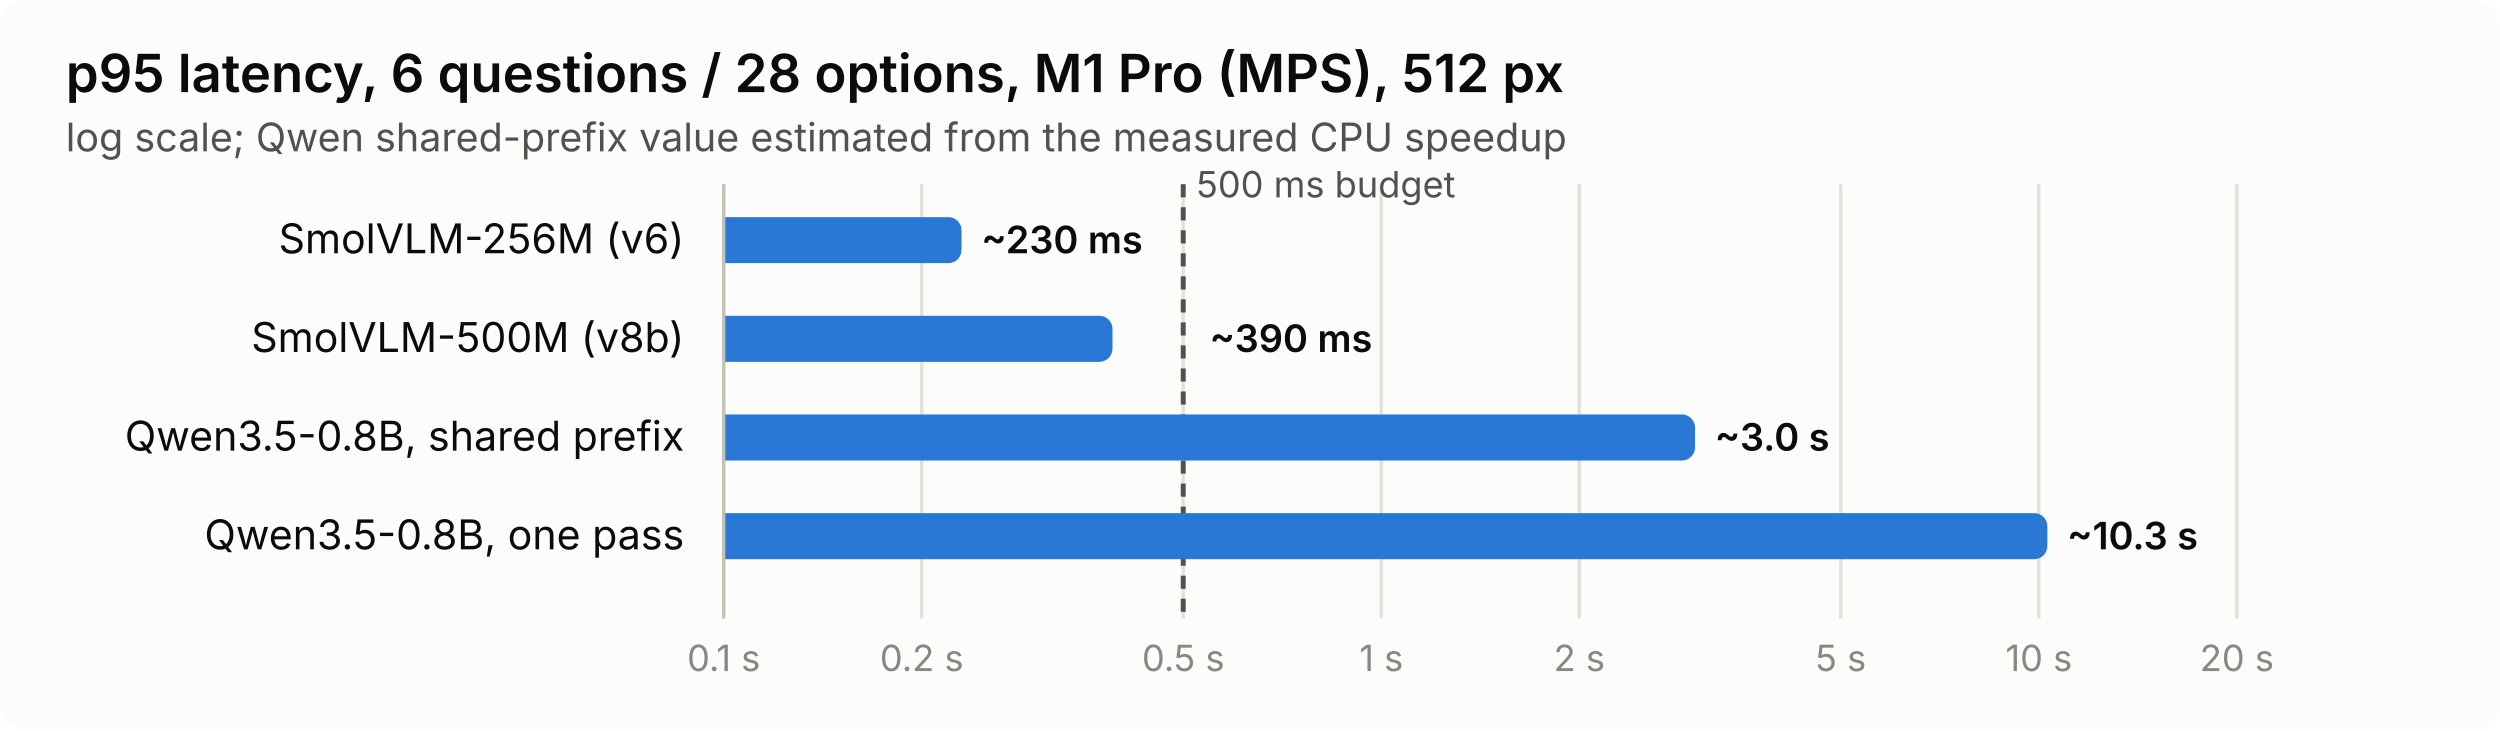
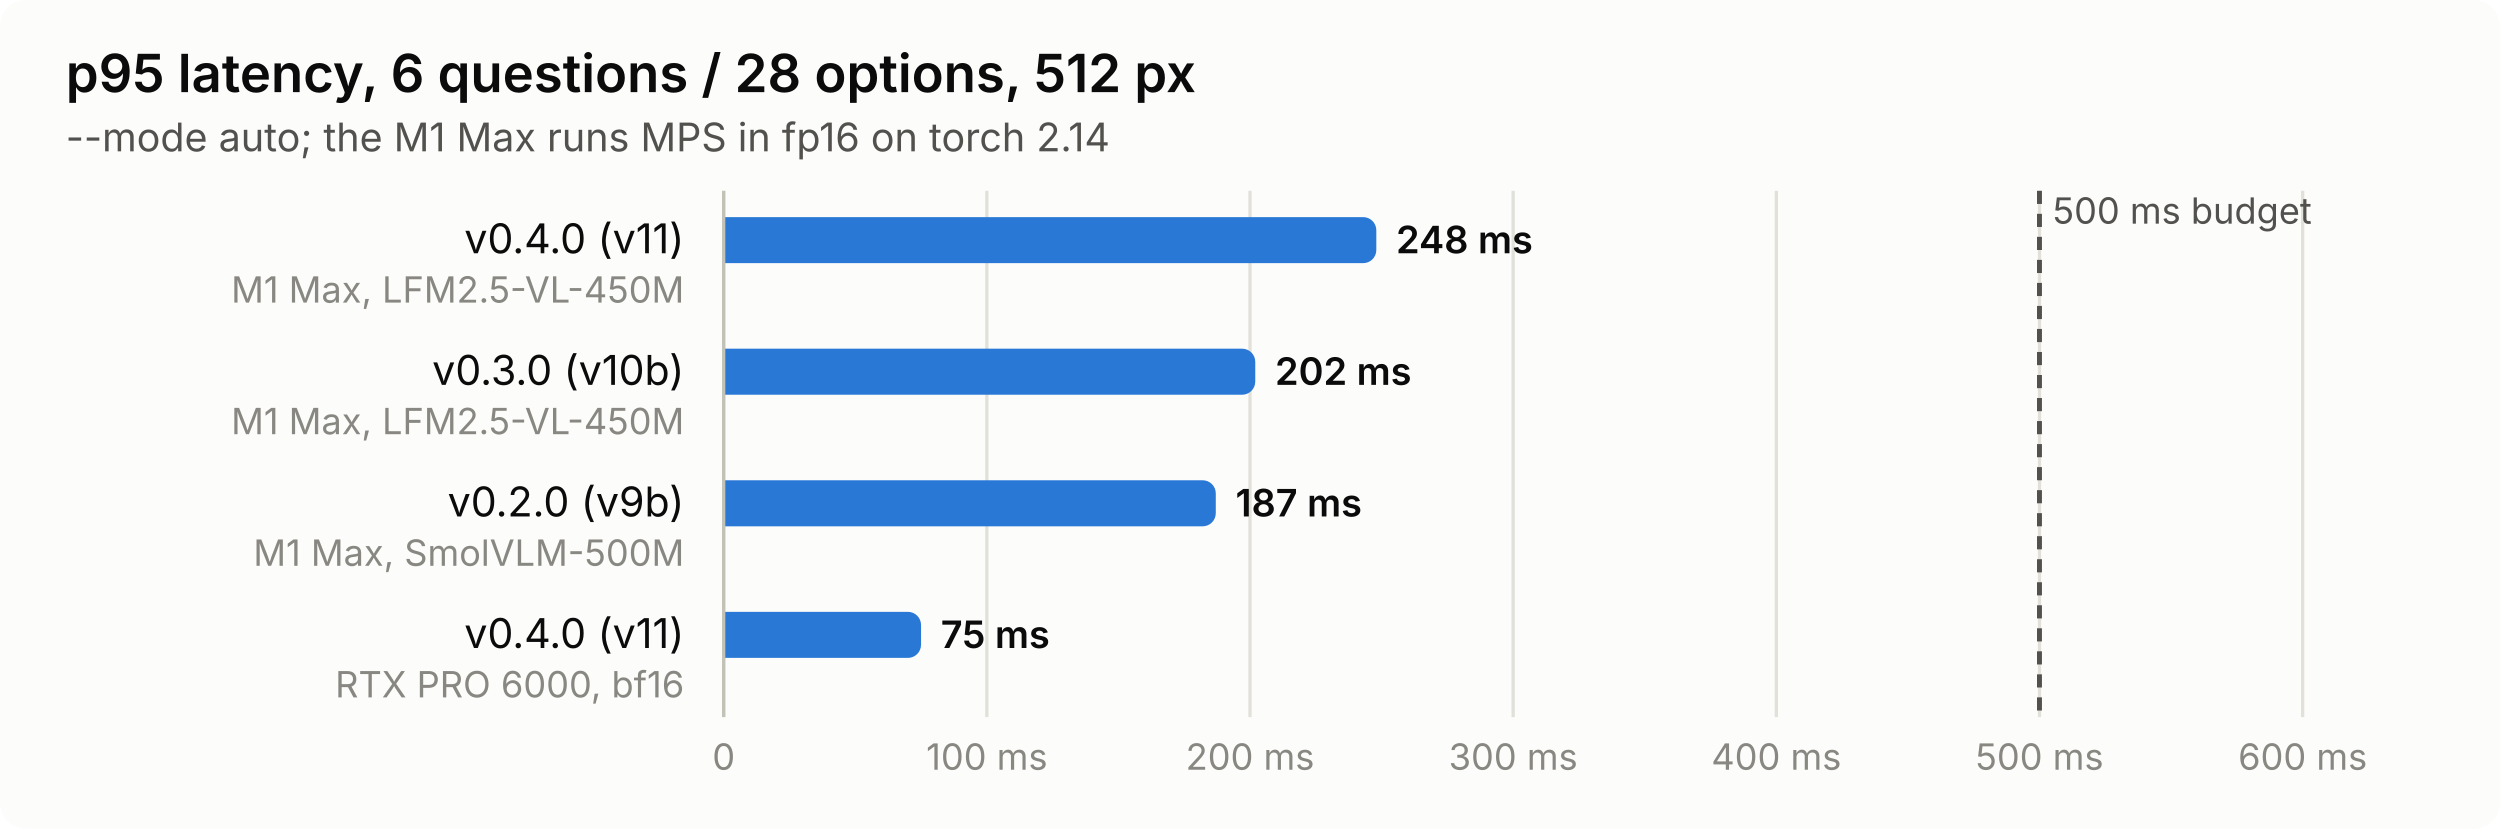
- <svg xmlns="http://www.w3.org/2000/svg" width="760" height="222" viewBox="0 0 760 222" font-family="system-ui,-apple-system,Segoe UI,sans-serif">
-   <rect width="760" height="222" fill="#fcfcfb" rx="8" />
-   <text x="20" y="28" font-size="16" font-weight="600" fill="#0b0b0b">p95 latency, 6 questions / 28 options, M1 Pro (MPS), 512 px</text>
-   <text x="20" y="46" font-size="12" fill="#52514e">log scale; Qwen shared-prefix value estimated from the measured CPU speedup</text>
-   <line x1="220.0" x2="220.0" y1="56" y2="188" stroke="#e1e0d9" />
-   <text x="220.0" y="204" font-size="11" fill="#898781" text-anchor="middle">0.1 s</text>
-   <line x1="280.2" x2="280.2" y1="56" y2="188" stroke="#e1e0d9" />
-   <text x="280.2" y="204" font-size="11" fill="#898781" text-anchor="middle">0.2 s</text>
-   <line x1="359.7" x2="359.7" y1="56" y2="188" stroke="#e1e0d9" />
-   <text x="359.7" y="204" font-size="11" fill="#898781" text-anchor="middle">0.5 s</text>
-   <line x1="419.9" x2="419.9" y1="56" y2="188" stroke="#e1e0d9" />
-   <text x="419.9" y="204" font-size="11" fill="#898781" text-anchor="middle">1 s</text>
-   <line x1="480.1" x2="480.1" y1="56" y2="188" stroke="#e1e0d9" />
-   <text x="480.1" y="204" font-size="11" fill="#898781" text-anchor="middle">2 s</text>
-   <line x1="559.6" x2="559.6" y1="56" y2="188" stroke="#e1e0d9" />
-   <text x="559.6" y="204" font-size="11" fill="#898781" text-anchor="middle">5 s</text>
-   <line x1="619.8" x2="619.8" y1="56" y2="188" stroke="#e1e0d9" />
-   <text x="619.8" y="204" font-size="11" fill="#898781" text-anchor="middle">10 s</text>
-   <line x1="680.0" x2="680.0" y1="56" y2="188" stroke="#e1e0d9" />
-   <text x="680.0" y="204" font-size="11" fill="#898781" text-anchor="middle">20 s</text>
-   <line x1="359.7" x2="359.7" y1="56" y2="188" stroke="#52514e" stroke-width="1.5" stroke-dasharray="4 3" />
-   <text x="363.7" y="60" font-size="11" fill="#52514e">500 ms budget</text>
-   <text x="208" y="77" font-size="12.5" fill="#0b0b0b" text-anchor="end">SmolVLM-256M (v6)</text>
+ <svg xmlns="http://www.w3.org/2000/svg" width="760" height="252" viewBox="0 0 760 252" font-family="system-ui,-apple-system,Segoe UI,sans-serif">
+   <rect width="760" height="252" fill="#fcfcfb" rx="8" />
+   <text x="20" y="28" font-size="16" font-weight="600" fill="#0b0b0b">p95 latency, 6 questions / 28 options, 512 px</text>
+   <text x="20" y="46" font-size="12" fill="#52514e">--mode auto; the M1 Max runs MPS in fp16 on torch 2.14</text>
+   <line x1="220.0" x2="220.0" y1="58" y2="218" stroke="#e1e0d9" stroke-width="1" />
+   <text x="220.0" y="234" font-size="11" fill="#898781" text-anchor="middle">0</text>
+   <line x1="300.0" x2="300.0" y1="58" y2="218" stroke="#e1e0d9" stroke-width="1" />
+   <text x="300.0" y="234" font-size="11" fill="#898781" text-anchor="middle">100 ms</text>
+   <line x1="380.0" x2="380.0" y1="58" y2="218" stroke="#e1e0d9" stroke-width="1" />
+   <text x="380.0" y="234" font-size="11" fill="#898781" text-anchor="middle">200 ms</text>
+   <line x1="460.0" x2="460.0" y1="58" y2="218" stroke="#e1e0d9" stroke-width="1" />
+   <text x="460.0" y="234" font-size="11" fill="#898781" text-anchor="middle">300 ms</text>
+   <line x1="540.0" x2="540.0" y1="58" y2="218" stroke="#e1e0d9" stroke-width="1" />
+   <text x="540.0" y="234" font-size="11" fill="#898781" text-anchor="middle">400 ms</text>
+   <line x1="620.0" x2="620.0" y1="58" y2="218" stroke="#e1e0d9" stroke-width="1" />
+   <text x="620.0" y="234" font-size="11" fill="#898781" text-anchor="middle">500 ms</text>
+   <line x1="700.0" x2="700.0" y1="58" y2="218" stroke="#e1e0d9" stroke-width="1" />
+   <text x="700.0" y="234" font-size="11" fill="#898781" text-anchor="middle">600 ms</text>
+   <line x1="620.0" x2="620.0" y1="58" y2="218" stroke="#52514e" stroke-width="1.5" stroke-dasharray="4 3" />
+   <text x="624.0" y="68" font-size="11" fill="#52514e">500 ms budget</text>
+   <text x="208" y="77" font-size="12.5" fill="#0b0b0b" text-anchor="end">v0.4.0 (v11)</text>
+   <text x="208" y="92" font-size="11" fill="#898781" text-anchor="end">M1 Max, LFM2.5-VL-450M</text>
  <g>
-     <path d="M220.0,66.0 H288.3 A4,4 0 0 1 292.3,70.0 V76.0 A4,4 0 0 1 288.3,80.0 H220.0 Z" fill="#2a78d6" />
+     <path d="M220,66 H414.4 A4,4 0 0 1 418.4,70 V76 A4,4 0 0 1 414.4,80 H220 Z" fill="#2a78d6" />
  </g>
-   <text x="298.3" y="77" font-size="11.5" font-weight="600" fill="#0b0b0b">~230 ms</text>
-   <text x="208" y="107" font-size="12.5" fill="#0b0b0b" text-anchor="end">SmolVLM-500M (v8b)</text>
+   <text x="424.4" y="77" font-size="11.5" font-weight="600" fill="#0b0b0b">248 ms</text>
+   <text x="208" y="117" font-size="12.5" fill="#0b0b0b" text-anchor="end">v0.3.0 (v10b)</text>
+   <text x="208" y="132" font-size="11" fill="#898781" text-anchor="end">M1 Max, LFM2.5-VL-450M</text>
  <g>
-     <path d="M220.0,96.0 H334.2 A4,4 0 0 1 338.2,100.0 V106.0 A4,4 0 0 1 334.2,110.0 H220.0 Z" fill="#2a78d6" />
+     <path d="M220,106 H377.6 A4,4 0 0 1 381.6,110 V116 A4,4 0 0 1 377.6,120 H220 Z" fill="#2a78d6" />
  </g>
-   <text x="367.7" y="107" font-size="11.5" font-weight="600" fill="#0b0b0b">~390 ms</text>
-   <text x="208" y="137" font-size="12.5" fill="#0b0b0b" text-anchor="end">Qwen3.5-0.8B, shared prefix</text>
+   <text x="387.6" y="117" font-size="11.5" font-weight="600" fill="#0b0b0b">202 ms</text>
+   <text x="208" y="157" font-size="12.5" fill="#0b0b0b" text-anchor="end">v0.2.0 (v9b)</text>
+   <text x="208" y="172" font-size="11" fill="#898781" text-anchor="end">M1 Max, SmolVLM-500M</text>
  <g>
-     <path d="M220.0,126.0 H511.3 A4,4 0 0 1 515.3,130.0 V136.0 A4,4 0 0 1 511.3,140.0 H220.0 Z" fill="#2a78d6" />
+     <path d="M220,146 H365.6 A4,4 0 0 1 369.6,150 V156 A4,4 0 0 1 365.6,160 H220 Z" fill="#2a78d6" />
  </g>
-   <text x="521.3" y="137" font-size="11.5" font-weight="600" fill="#0b0b0b">~3.0 s</text>
-   <text x="208" y="167" font-size="12.5" fill="#0b0b0b" text-anchor="end">Qwen3.5-0.8B, one pass</text>
+   <text x="375.6" y="157" font-size="11.5" font-weight="600" fill="#0b0b0b">187 ms</text>
+   <text x="208" y="197" font-size="12.5" fill="#0b0b0b" text-anchor="end">v0.4.0 (v11)</text>
+   <text x="208" y="212" font-size="11" fill="#898781" text-anchor="end">RTX PRO 6000, bf16</text>
  <g>
-     <path d="M220.0,156.0 H618.4 A4,4 0 0 1 622.4,160.0 V166.0 A4,4 0 0 1 618.4,170.0 H220.0 Z" fill="#2a78d6" />
+     <path d="M220,186 H276.0 A4,4 0 0 1 280.0,190 V196 A4,4 0 0 1 276.0,200 H220 Z" fill="#2a78d6" />
  </g>
-   <text x="628.4" y="167" font-size="11.5" font-weight="600" fill="#0b0b0b">~10.3 s</text>
-   <line x1="220" x2="220" y1="56" y2="188" stroke="#c3c2b7" />
+   <text x="286.0" y="197" font-size="11.5" font-weight="600" fill="#0b0b0b">75 ms</text>
+   <line x1="220" x2="220" y1="58" y2="218" stroke="#c3c2b7" stroke-width="1" />
</svg>
